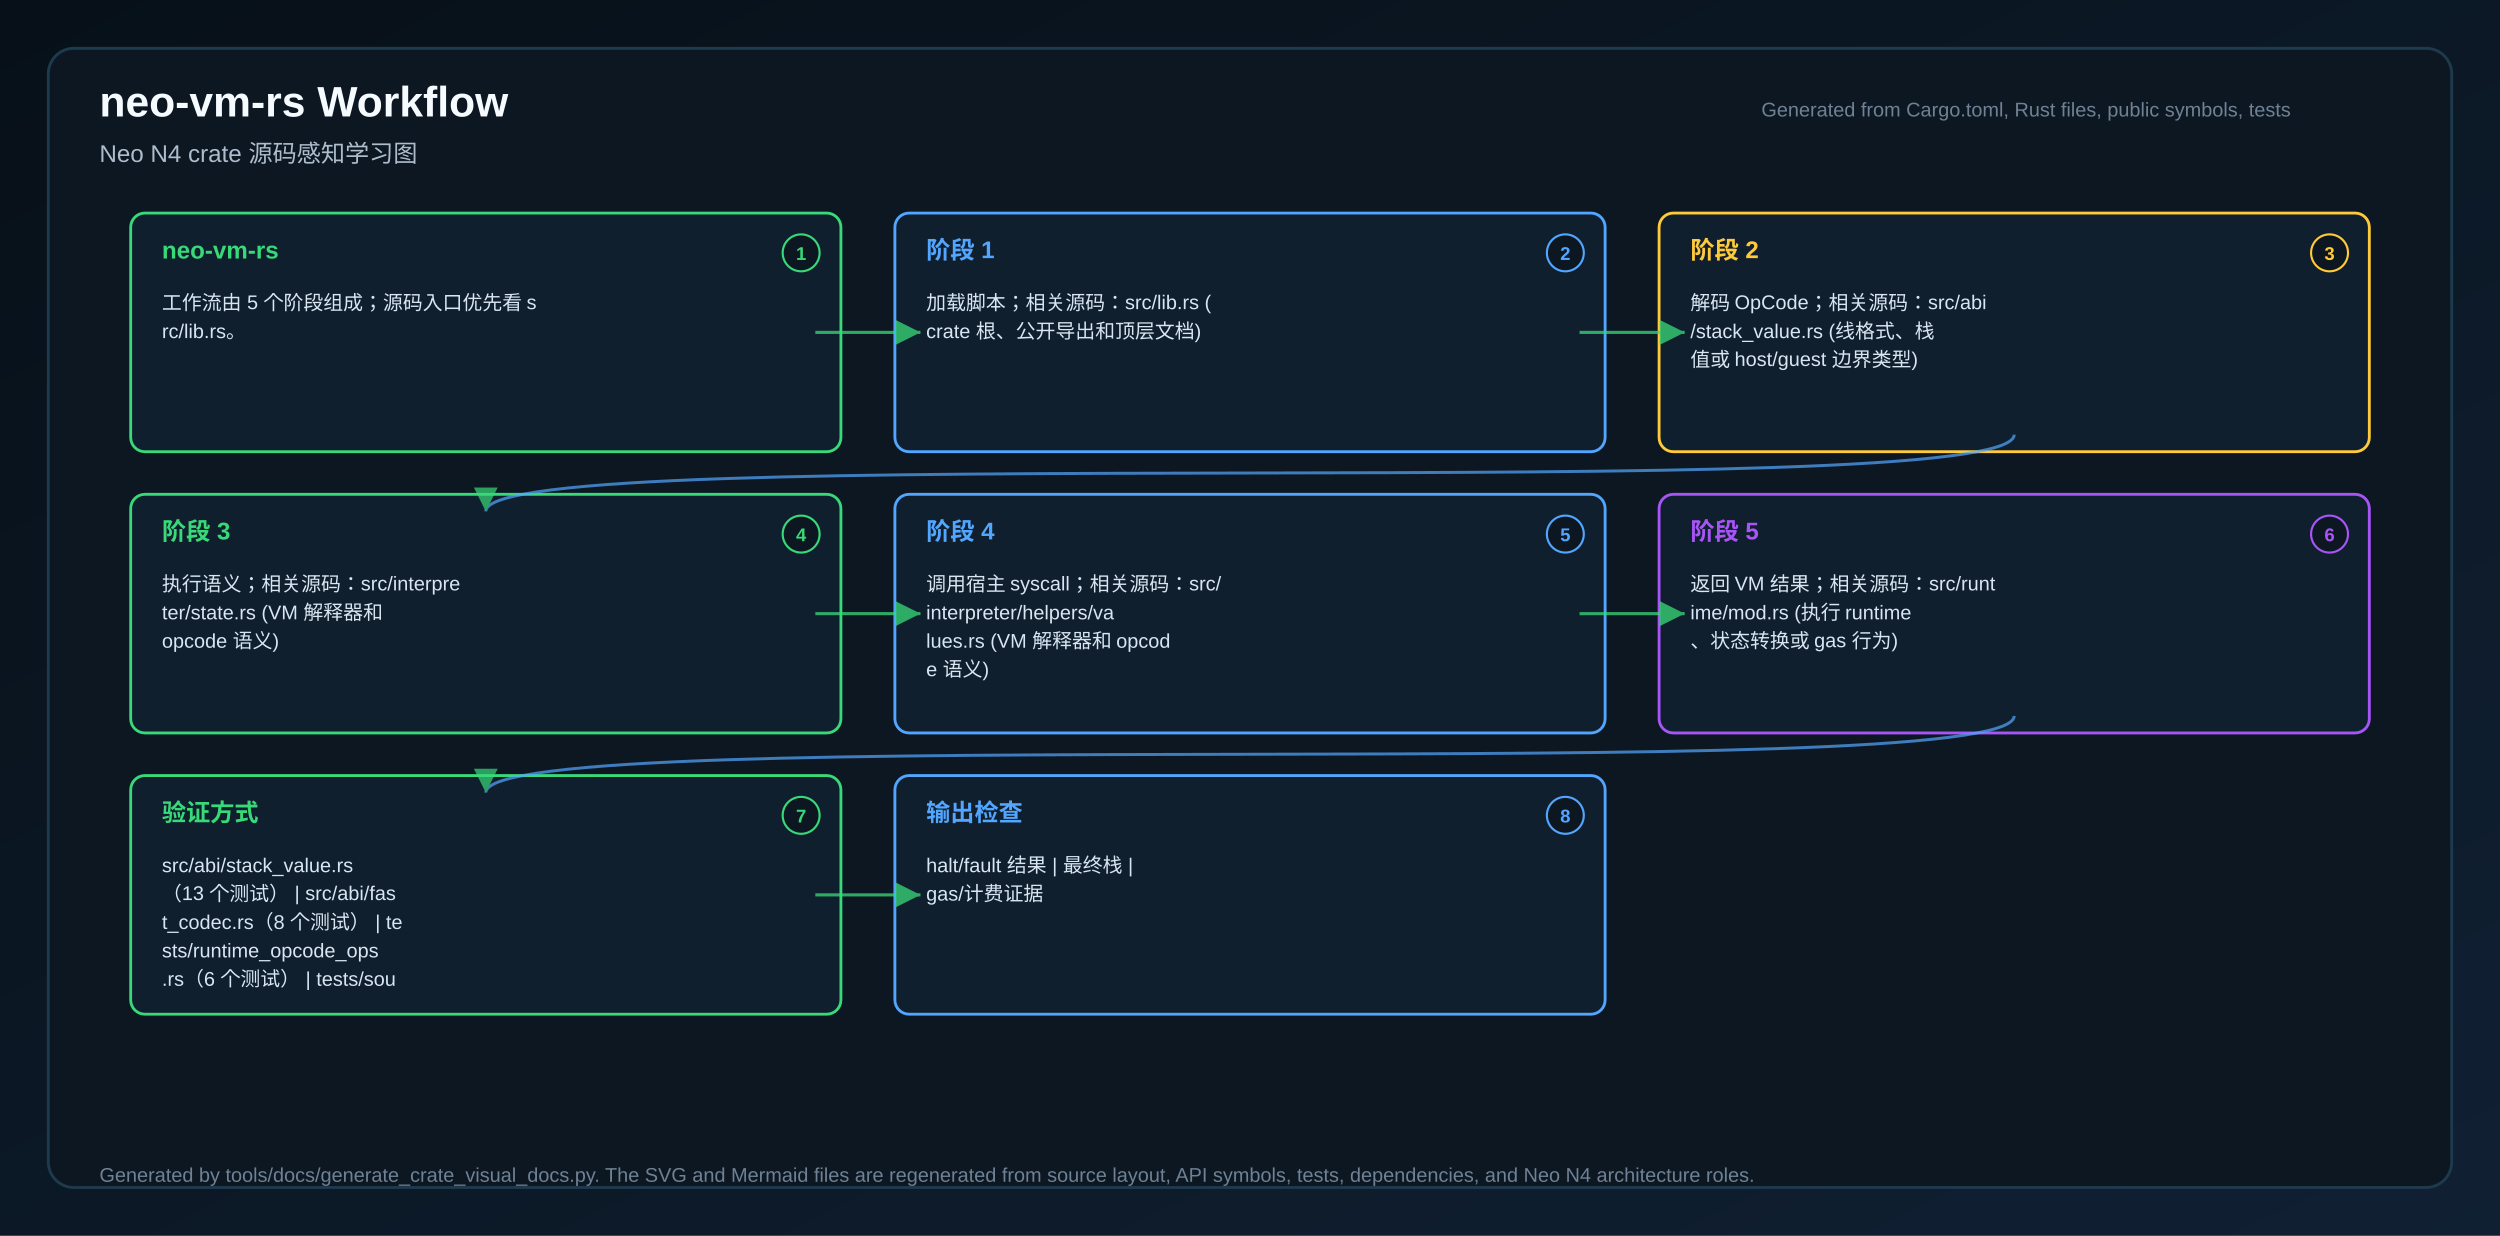
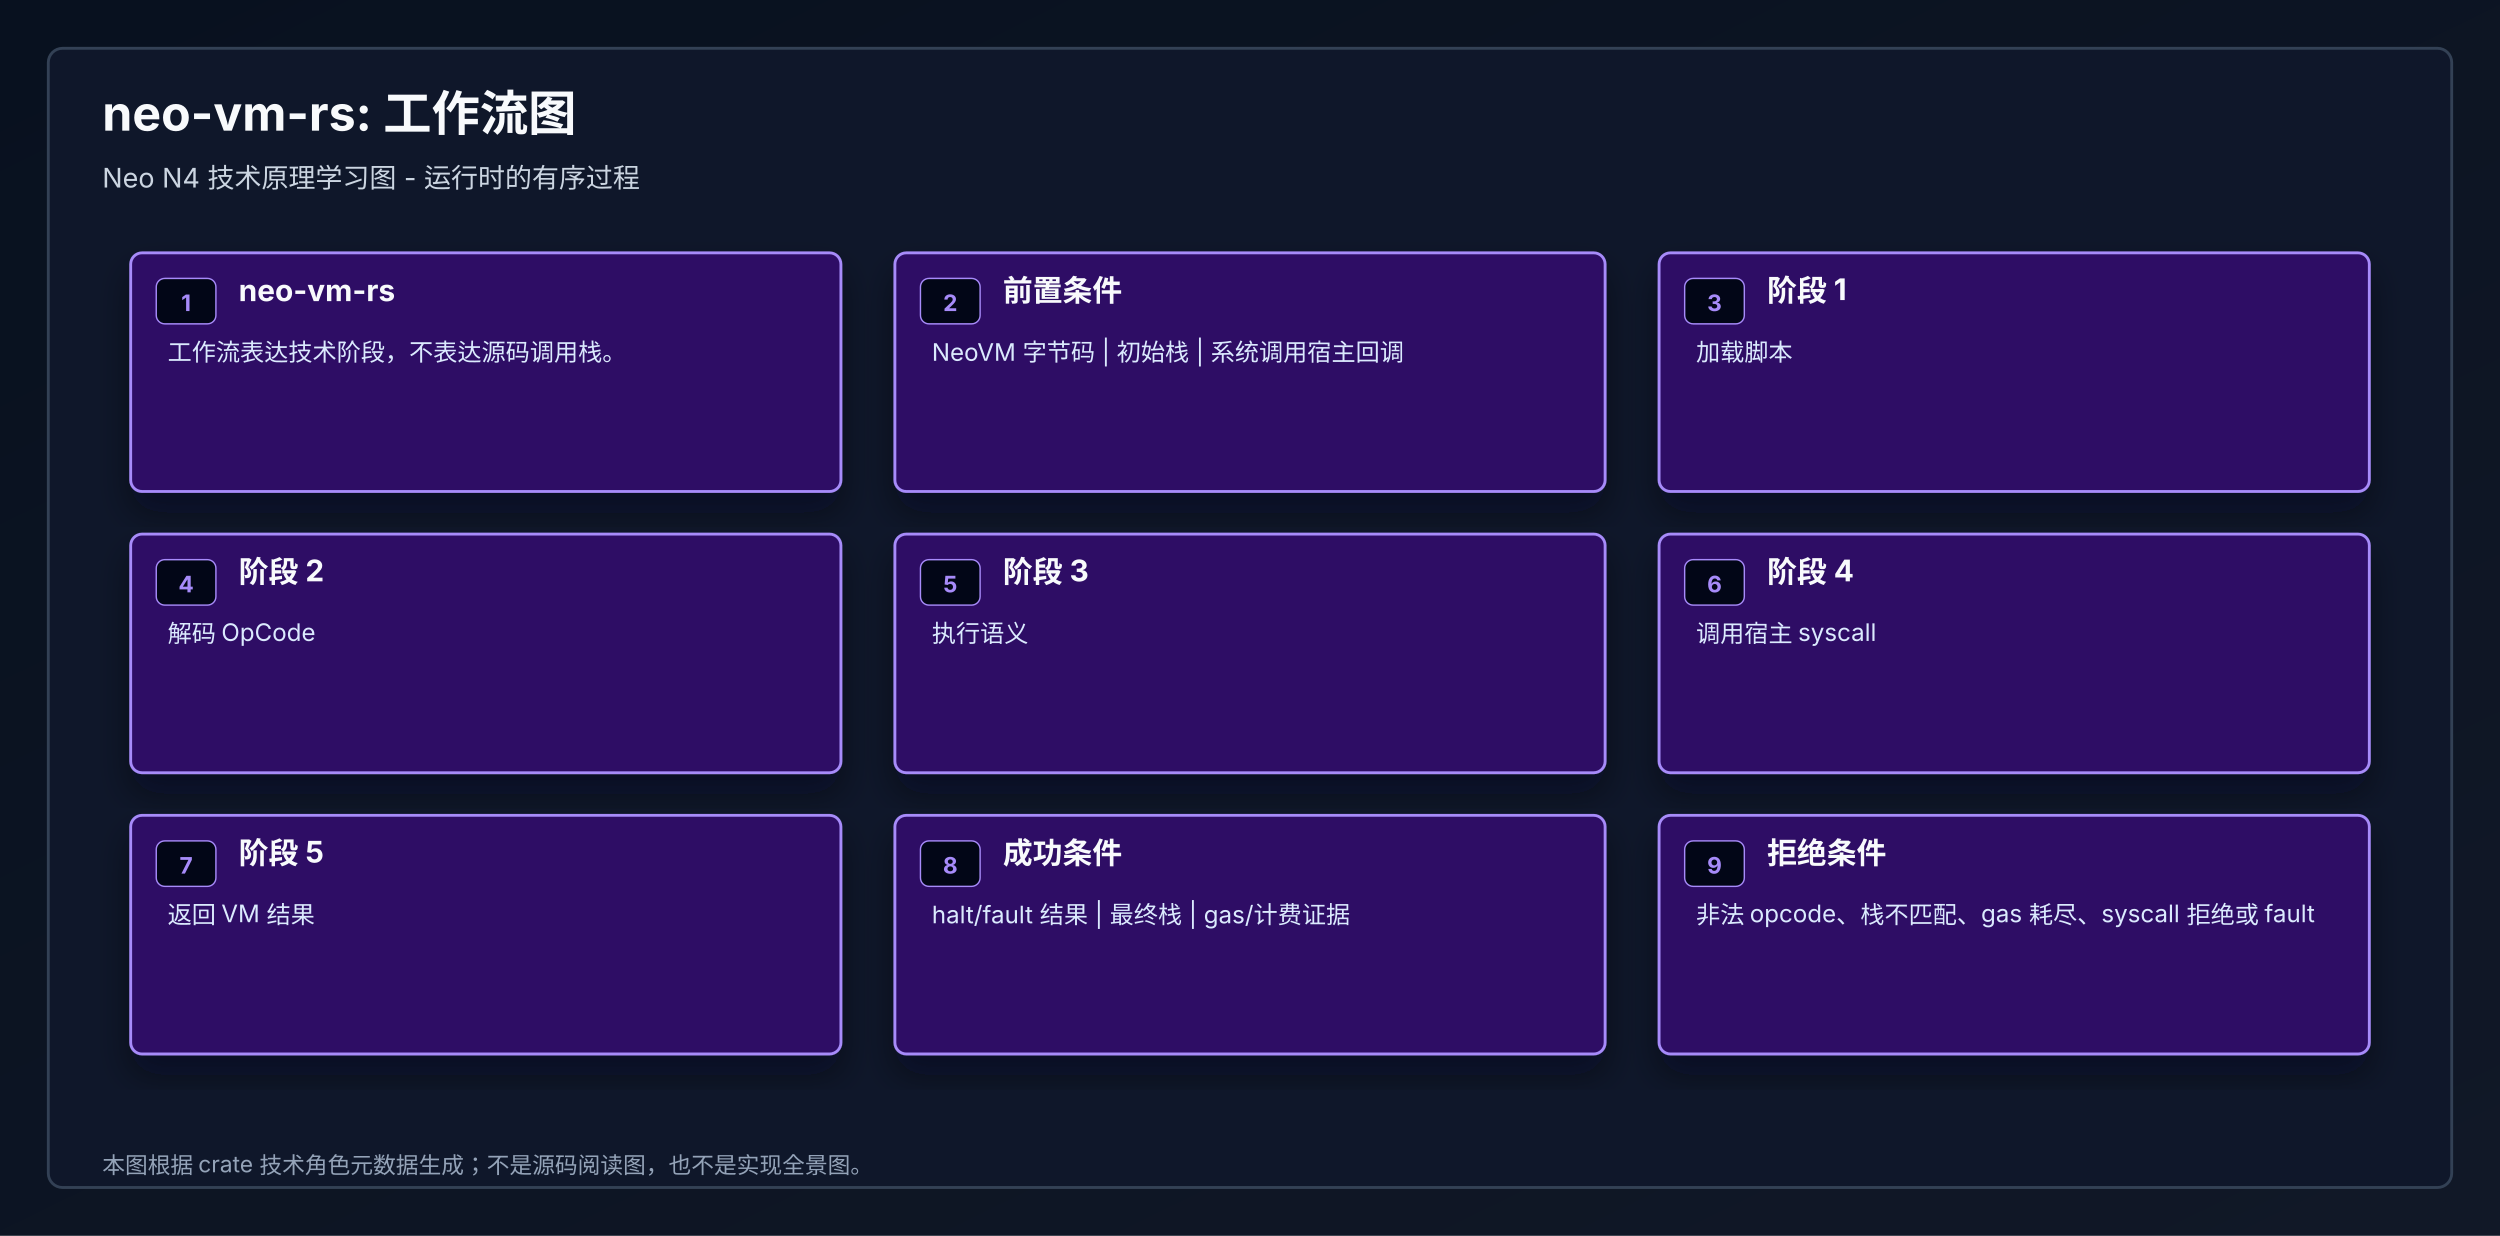
- <svg xmlns="http://www.w3.org/2000/svg" width="1760" height="870" viewBox="0 0 1760 870" role="img" aria-label="neo-vm-rs Workflow">
+ <svg xmlns="http://www.w3.org/2000/svg" width="1760" height="870" viewBox="0 0 1760 870" role="img" aria-label="neo-vm-rs 工作流图">
  <defs>
-     <linearGradient id="bg" x1="0" x2="1" y1="0" y2="1">
-       <stop offset="0" stop-color="#071018" />
-       <stop offset="1" stop-color="#102033" />
+     <linearGradient id="bg" x1="0" y1="0" x2="1" y2="1">
+       <stop offset="0%" stop-color="#08111f" />
+       <stop offset="100%" stop-color="#111827" />
    </linearGradient>
-     <marker id="arrow" markerWidth="12" markerHeight="12" refX="10" refY="6" orient="auto">
-       <path d="M2,2 L10,6 L2,10 Z" fill="#38d978" />
-     </marker>
+     <filter id="shadow" x="-15%" y="-15%" width="130%" height="130%">
+       <feDropShadow dx="0" dy="14" stdDeviation="12" flood-color="#020617" flood-opacity="0.42" />
+     </filter>
  </defs>
-   <rect x="0" y="0" width="1760" height="870" fill="url(#bg)" />
-   <rect x="34" y="34" width="1692" height="802" rx="18" fill="#0c1722" stroke="#1e3a4d" stroke-width="2" />
-   <text x="70" y="82" fill="#f6fbff" font-size="30" font-family="Segoe UI, Arial, sans-serif" font-weight="700">neo-vm-rs Workflow</text>
-   <text x="70" y="114" fill="#aebdcc" font-size="17" font-family="Segoe UI, Arial, sans-serif">Neo N4 crate 源码感知学习图</text>
-   <text x="1240" y="82" fill="#6f8194" font-size="14" font-family="Segoe UI, Arial, sans-serif">Generated from Cargo.toml, Rust files, public symbols, tests</text>
-   <rect x="92" y="150" width="500" height="168" rx="10" fill="#101f2d" stroke="#38d978" stroke-width="2" />
-   <circle cx="564" cy="178" r="13" fill="#0c1722" stroke="#38d978" stroke-width="1.5" />
-   <text x="564" y="183" text-anchor="middle" fill="#38d978" font-size="13" font-family="Segoe UI, Arial, sans-serif" font-weight="700">1</text>
-   <text x="114" y="182" fill="#38d978" font-size="17" font-family="Segoe UI, Arial, sans-serif" font-weight="700">neo-vm-rs</text>
-   <text x="114" y="218" fill="#d9e6f2" font-size="14" font-family="Segoe UI, Arial, sans-serif">工作流由 5 个阶段组成；源码入口优先看 s</text>
-   <text x="114" y="238" fill="#d9e6f2" font-size="14" font-family="Segoe UI, Arial, sans-serif">rc/lib.rs。</text>
-   <rect x="630" y="150" width="500" height="168" rx="10" fill="#101f2d" stroke="#52a6ff" stroke-width="2" />
-   <circle cx="1102" cy="178" r="13" fill="#0c1722" stroke="#52a6ff" stroke-width="1.5" />
-   <text x="1102" y="183" text-anchor="middle" fill="#52a6ff" font-size="13" font-family="Segoe UI, Arial, sans-serif" font-weight="700">2</text>
-   <text x="652" y="182" fill="#52a6ff" font-size="17" font-family="Segoe UI, Arial, sans-serif" font-weight="700">阶段 1</text>
-   <text x="652" y="218" fill="#d9e6f2" font-size="14" font-family="Segoe UI, Arial, sans-serif">加载脚本；相关源码：src/lib.rs (</text>
-   <text x="652" y="238" fill="#d9e6f2" font-size="14" font-family="Segoe UI, Arial, sans-serif">crate 根、公开导出和顶层文档)</text>
-   <rect x="1168" y="150" width="500" height="168" rx="10" fill="#101f2d" stroke="#ffca3a" stroke-width="2" />
-   <circle cx="1640" cy="178" r="13" fill="#0c1722" stroke="#ffca3a" stroke-width="1.5" />
-   <text x="1640" y="183" text-anchor="middle" fill="#ffca3a" font-size="13" font-family="Segoe UI, Arial, sans-serif" font-weight="700">3</text>
-   <text x="1190" y="182" fill="#ffca3a" font-size="17" font-family="Segoe UI, Arial, sans-serif" font-weight="700">阶段 2</text>
-   <text x="1190" y="218" fill="#d9e6f2" font-size="14" font-family="Segoe UI, Arial, sans-serif">解码 OpCode；相关源码：src/abi</text>
-   <text x="1190" y="238" fill="#d9e6f2" font-size="14" font-family="Segoe UI, Arial, sans-serif">/stack_value.rs (线格式、栈</text>
-   <text x="1190" y="258" fill="#d9e6f2" font-size="14" font-family="Segoe UI, Arial, sans-serif">值或 host/guest 边界类型)</text>
-   <rect x="92" y="348" width="500" height="168" rx="10" fill="#101f2d" stroke="#38d978" stroke-width="2" />
-   <circle cx="564" cy="376" r="13" fill="#0c1722" stroke="#38d978" stroke-width="1.5" />
-   <text x="564" y="381" text-anchor="middle" fill="#38d978" font-size="13" font-family="Segoe UI, Arial, sans-serif" font-weight="700">4</text>
-   <text x="114" y="380" fill="#38d978" font-size="17" font-family="Segoe UI, Arial, sans-serif" font-weight="700">阶段 3</text>
-   <text x="114" y="416" fill="#d9e6f2" font-size="14" font-family="Segoe UI, Arial, sans-serif">执行语义；相关源码：src/interpre</text>
-   <text x="114" y="436" fill="#d9e6f2" font-size="14" font-family="Segoe UI, Arial, sans-serif">ter/state.rs (VM 解释器和 </text>
-   <text x="114" y="456" fill="#d9e6f2" font-size="14" font-family="Segoe UI, Arial, sans-serif">opcode 语义)</text>
-   <rect x="630" y="348" width="500" height="168" rx="10" fill="#101f2d" stroke="#52a6ff" stroke-width="2" />
-   <circle cx="1102" cy="376" r="13" fill="#0c1722" stroke="#52a6ff" stroke-width="1.5" />
-   <text x="1102" y="381" text-anchor="middle" fill="#52a6ff" font-size="13" font-family="Segoe UI, Arial, sans-serif" font-weight="700">5</text>
-   <text x="652" y="380" fill="#52a6ff" font-size="17" font-family="Segoe UI, Arial, sans-serif" font-weight="700">阶段 4</text>
-   <text x="652" y="416" fill="#d9e6f2" font-size="14" font-family="Segoe UI, Arial, sans-serif">调用宿主 syscall；相关源码：src/</text>
-   <text x="652" y="436" fill="#d9e6f2" font-size="14" font-family="Segoe UI, Arial, sans-serif">interpreter/helpers/va</text>
-   <text x="652" y="456" fill="#d9e6f2" font-size="14" font-family="Segoe UI, Arial, sans-serif">lues.rs (VM 解释器和 opcod</text>
-   <text x="652" y="476" fill="#d9e6f2" font-size="14" font-family="Segoe UI, Arial, sans-serif">e 语义)</text>
-   <rect x="1168" y="348" width="500" height="168" rx="10" fill="#101f2d" stroke="#a855f7" stroke-width="2" />
-   <circle cx="1640" cy="376" r="13" fill="#0c1722" stroke="#a855f7" stroke-width="1.5" />
-   <text x="1640" y="381" text-anchor="middle" fill="#a855f7" font-size="13" font-family="Segoe UI, Arial, sans-serif" font-weight="700">6</text>
-   <text x="1190" y="380" fill="#a855f7" font-size="17" font-family="Segoe UI, Arial, sans-serif" font-weight="700">阶段 5</text>
-   <text x="1190" y="416" fill="#d9e6f2" font-size="14" font-family="Segoe UI, Arial, sans-serif">返回 VM 结果；相关源码：src/runt</text>
-   <text x="1190" y="436" fill="#d9e6f2" font-size="14" font-family="Segoe UI, Arial, sans-serif">ime/mod.rs (执行 runtime</text>
-   <text x="1190" y="456" fill="#d9e6f2" font-size="14" font-family="Segoe UI, Arial, sans-serif">、状态转换或 gas 行为)</text>
-   <rect x="92" y="546" width="500" height="168" rx="10" fill="#101f2d" stroke="#38d978" stroke-width="2" />
-   <circle cx="564" cy="574" r="13" fill="#0c1722" stroke="#38d978" stroke-width="1.5" />
-   <text x="564" y="579" text-anchor="middle" fill="#38d978" font-size="13" font-family="Segoe UI, Arial, sans-serif" font-weight="700">7</text>
-   <text x="114" y="578" fill="#38d978" font-size="17" font-family="Segoe UI, Arial, sans-serif" font-weight="700">验证方式</text>
-   <text x="114" y="614" fill="#d9e6f2" font-size="14" font-family="Segoe UI, Arial, sans-serif">src/abi/stack_value.rs</text>
-   <text x="114" y="634" fill="#d9e6f2" font-size="14" font-family="Segoe UI, Arial, sans-serif">（13 个测试） | src/abi/fas</text>
-   <text x="114" y="654" fill="#d9e6f2" font-size="14" font-family="Segoe UI, Arial, sans-serif">t_codec.rs（8 个测试） | te</text>
-   <text x="114" y="674" fill="#d9e6f2" font-size="14" font-family="Segoe UI, Arial, sans-serif">sts/runtime_opcode_ops</text>
-   <text x="114" y="694" fill="#d9e6f2" font-size="14" font-family="Segoe UI, Arial, sans-serif">.rs（6 个测试） | tests/sou</text>
-   <rect x="630" y="546" width="500" height="168" rx="10" fill="#101f2d" stroke="#52a6ff" stroke-width="2" />
-   <circle cx="1102" cy="574" r="13" fill="#0c1722" stroke="#52a6ff" stroke-width="1.5" />
-   <text x="1102" y="579" text-anchor="middle" fill="#52a6ff" font-size="13" font-family="Segoe UI, Arial, sans-serif" font-weight="700">8</text>
-   <text x="652" y="578" fill="#52a6ff" font-size="17" font-family="Segoe UI, Arial, sans-serif" font-weight="700">输出检查</text>
-   <text x="652" y="614" fill="#d9e6f2" font-size="14" font-family="Segoe UI, Arial, sans-serif">halt/fault 结果 | 最终栈 | </text>
-   <text x="652" y="634" fill="#d9e6f2" font-size="14" font-family="Segoe UI, Arial, sans-serif">gas/计费证据</text>
-   <line x1="574" y1="234" x2="648" y2="234" stroke="#38d978" stroke-width="2.2" marker-end="url(#arrow)" opacity="0.75" />
-   <line x1="1112" y1="234" x2="1186" y2="234" stroke="#38d978" stroke-width="2.2" marker-end="url(#arrow)" opacity="0.75" />
-   <line x1="574" y1="432" x2="648" y2="432" stroke="#38d978" stroke-width="2.2" marker-end="url(#arrow)" opacity="0.75" />
-   <line x1="1112" y1="432" x2="1186" y2="432" stroke="#38d978" stroke-width="2.2" marker-end="url(#arrow)" opacity="0.75" />
-   <line x1="574" y1="630" x2="648" y2="630" stroke="#38d978" stroke-width="2.2" marker-end="url(#arrow)" opacity="0.75" />
-   <path d="M1418 306 C1418 358, 342 308, 342 360" stroke="#52a6ff" stroke-width="2.1" fill="none" marker-end="url(#arrow)" opacity="0.7" />
-   <path d="M1418 504 C1418 556, 342 506, 342 558" stroke="#52a6ff" stroke-width="2.1" fill="none" marker-end="url(#arrow)" opacity="0.7" />
-   <text x="70" y="832" fill="#6f8194" font-size="14" font-family="Segoe UI, Arial, sans-serif">Generated by tools/docs/generate_crate_visual_docs.py. The SVG and Mermaid files are regenerated from source layout, API symbols, tests, dependencies, and Neo N4 architecture roles.</text>
+   <rect width="1760" height="100%" fill="url(#bg)" />
+   <rect x="34" y="34" width="1692" height="802" rx="10" fill="#0f172a" stroke="#334155" stroke-width="2" />
+   <text x="72" y="92" fill="#f8fafc" font-family="Inter,Segoe UI,Arial,sans-serif" font-size="34" font-weight="700">neo-vm-rs: 工作流图</text>
+   <text x="72" y="132" fill="#cbd5e1" font-family="Inter,Segoe UI,Arial,sans-serif" font-size="19">Neo N4 技术原理学习图 - 运行时的有序过程</text>
+   <rect x="92" y="178" width="500" height="168" rx="8" fill="#2e1065" stroke="#a78bfa" stroke-width="2" filter="url(#shadow)" />
+   <rect x="110" y="196" width="42" height="32" rx="6" fill="#020617" stroke="#a78bfa" stroke-width="1" />
+   <text x="131" y="219" text-anchor="middle" fill="#a78bfa" font-family="Inter,Segoe UI,Arial,sans-serif" font-size="16" font-weight="700">1</text>
+   <text x="168" y="212" fill="#f8fafc" font-family="Inter,Segoe UI,Arial,sans-serif" font-size="21" font-weight="700">neo-vm-rs</text>
+   <text x="118" y="254" fill="#dbeafe" font-family="Inter,Segoe UI,Arial,sans-serif" font-size="17">工作流表达技术阶段，不表达源码调用栈。</text>
+   <rect x="630" y="178" width="500" height="168" rx="8" fill="#2e1065" stroke="#a78bfa" stroke-width="2" filter="url(#shadow)" />
+   <rect x="648" y="196" width="42" height="32" rx="6" fill="#020617" stroke="#a78bfa" stroke-width="1" />
+   <text x="669" y="219" text-anchor="middle" fill="#a78bfa" font-family="Inter,Segoe UI,Arial,sans-serif" font-size="16" font-weight="700">2</text>
+   <text x="706" y="212" fill="#f8fafc" font-family="Inter,Segoe UI,Arial,sans-serif" font-size="21" font-weight="700">前置条件</text>
+   <text x="656" y="254" fill="#dbeafe" font-family="Inter,Segoe UI,Arial,sans-serif" font-size="17">NeoVM 字节码 | 初始栈 | 系统调用宿主回调</text>
+   <rect x="1168" y="178" width="500" height="168" rx="8" fill="#2e1065" stroke="#a78bfa" stroke-width="2" filter="url(#shadow)" />
+   <rect x="1186" y="196" width="42" height="32" rx="6" fill="#020617" stroke="#a78bfa" stroke-width="1" />
+   <text x="1207" y="219" text-anchor="middle" fill="#a78bfa" font-family="Inter,Segoe UI,Arial,sans-serif" font-size="16" font-weight="700">3</text>
+   <text x="1244" y="212" fill="#f8fafc" font-family="Inter,Segoe UI,Arial,sans-serif" font-size="21" font-weight="700">阶段 1</text>
+   <text x="1194" y="254" fill="#dbeafe" font-family="Inter,Segoe UI,Arial,sans-serif" font-size="17">加载脚本</text>
+   <rect x="92" y="376" width="500" height="168" rx="8" fill="#2e1065" stroke="#a78bfa" stroke-width="2" filter="url(#shadow)" />
+   <rect x="110" y="394" width="42" height="32" rx="6" fill="#020617" stroke="#a78bfa" stroke-width="1" />
+   <text x="131" y="417" text-anchor="middle" fill="#a78bfa" font-family="Inter,Segoe UI,Arial,sans-serif" font-size="16" font-weight="700">4</text>
+   <text x="168" y="410" fill="#f8fafc" font-family="Inter,Segoe UI,Arial,sans-serif" font-size="21" font-weight="700">阶段 2</text>
+   <text x="118" y="452" fill="#dbeafe" font-family="Inter,Segoe UI,Arial,sans-serif" font-size="17">解码 OpCode</text>
+   <rect x="630" y="376" width="500" height="168" rx="8" fill="#2e1065" stroke="#a78bfa" stroke-width="2" filter="url(#shadow)" />
+   <rect x="648" y="394" width="42" height="32" rx="6" fill="#020617" stroke="#a78bfa" stroke-width="1" />
+   <text x="669" y="417" text-anchor="middle" fill="#a78bfa" font-family="Inter,Segoe UI,Arial,sans-serif" font-size="16" font-weight="700">5</text>
+   <text x="706" y="410" fill="#f8fafc" font-family="Inter,Segoe UI,Arial,sans-serif" font-size="21" font-weight="700">阶段 3</text>
+   <text x="656" y="452" fill="#dbeafe" font-family="Inter,Segoe UI,Arial,sans-serif" font-size="17">执行语义</text>
+   <rect x="1168" y="376" width="500" height="168" rx="8" fill="#2e1065" stroke="#a78bfa" stroke-width="2" filter="url(#shadow)" />
+   <rect x="1186" y="394" width="42" height="32" rx="6" fill="#020617" stroke="#a78bfa" stroke-width="1" />
+   <text x="1207" y="417" text-anchor="middle" fill="#a78bfa" font-family="Inter,Segoe UI,Arial,sans-serif" font-size="16" font-weight="700">6</text>
+   <text x="1244" y="410" fill="#f8fafc" font-family="Inter,Segoe UI,Arial,sans-serif" font-size="21" font-weight="700">阶段 4</text>
+   <text x="1194" y="452" fill="#dbeafe" font-family="Inter,Segoe UI,Arial,sans-serif" font-size="17">调用宿主 syscall</text>
+   <rect x="92" y="574" width="500" height="168" rx="8" fill="#2e1065" stroke="#a78bfa" stroke-width="2" filter="url(#shadow)" />
+   <rect x="110" y="592" width="42" height="32" rx="6" fill="#020617" stroke="#a78bfa" stroke-width="1" />
+   <text x="131" y="615" text-anchor="middle" fill="#a78bfa" font-family="Inter,Segoe UI,Arial,sans-serif" font-size="16" font-weight="700">7</text>
+   <text x="168" y="608" fill="#f8fafc" font-family="Inter,Segoe UI,Arial,sans-serif" font-size="21" font-weight="700">阶段 5</text>
+   <text x="118" y="650" fill="#dbeafe" font-family="Inter,Segoe UI,Arial,sans-serif" font-size="17">返回 VM 结果</text>
+   <rect x="630" y="574" width="500" height="168" rx="8" fill="#2e1065" stroke="#a78bfa" stroke-width="2" filter="url(#shadow)" />
+   <rect x="648" y="592" width="42" height="32" rx="6" fill="#020617" stroke="#a78bfa" stroke-width="1" />
+   <text x="669" y="615" text-anchor="middle" fill="#a78bfa" font-family="Inter,Segoe UI,Arial,sans-serif" font-size="16" font-weight="700">8</text>
+   <text x="706" y="608" fill="#f8fafc" font-family="Inter,Segoe UI,Arial,sans-serif" font-size="21" font-weight="700">成功条件</text>
+   <text x="656" y="650" fill="#dbeafe" font-family="Inter,Segoe UI,Arial,sans-serif" font-size="17">halt/fault 结果 | 最终栈 | gas/计费证据</text>
+   <rect x="1168" y="574" width="500" height="168" rx="8" fill="#2e1065" stroke="#a78bfa" stroke-width="2" filter="url(#shadow)" />
+   <rect x="1186" y="592" width="42" height="32" rx="6" fill="#020617" stroke="#a78bfa" stroke-width="1" />
+   <text x="1207" y="615" text-anchor="middle" fill="#a78bfa" font-family="Inter,Segoe UI,Arial,sans-serif" font-size="16" font-weight="700">9</text>
+   <text x="1244" y="608" fill="#f8fafc" font-family="Inter,Segoe UI,Arial,sans-serif" font-size="21" font-weight="700">拒绝条件</text>
+   <text x="1194" y="650" fill="#dbeafe" font-family="Inter,Segoe UI,Arial,sans-serif" font-size="17">非法 opcode、栈不匹配、gas 耗尽、syscall 拒绝或 fault</text>
+   <text x="72" y="826" fill="#94a3b8" font-family="Inter,Segoe UI,Arial,sans-serif" font-size="16">本图根据 crate 技术角色元数据生成；不是源码阅读图，也不是实现全景图。</text>
</svg>
